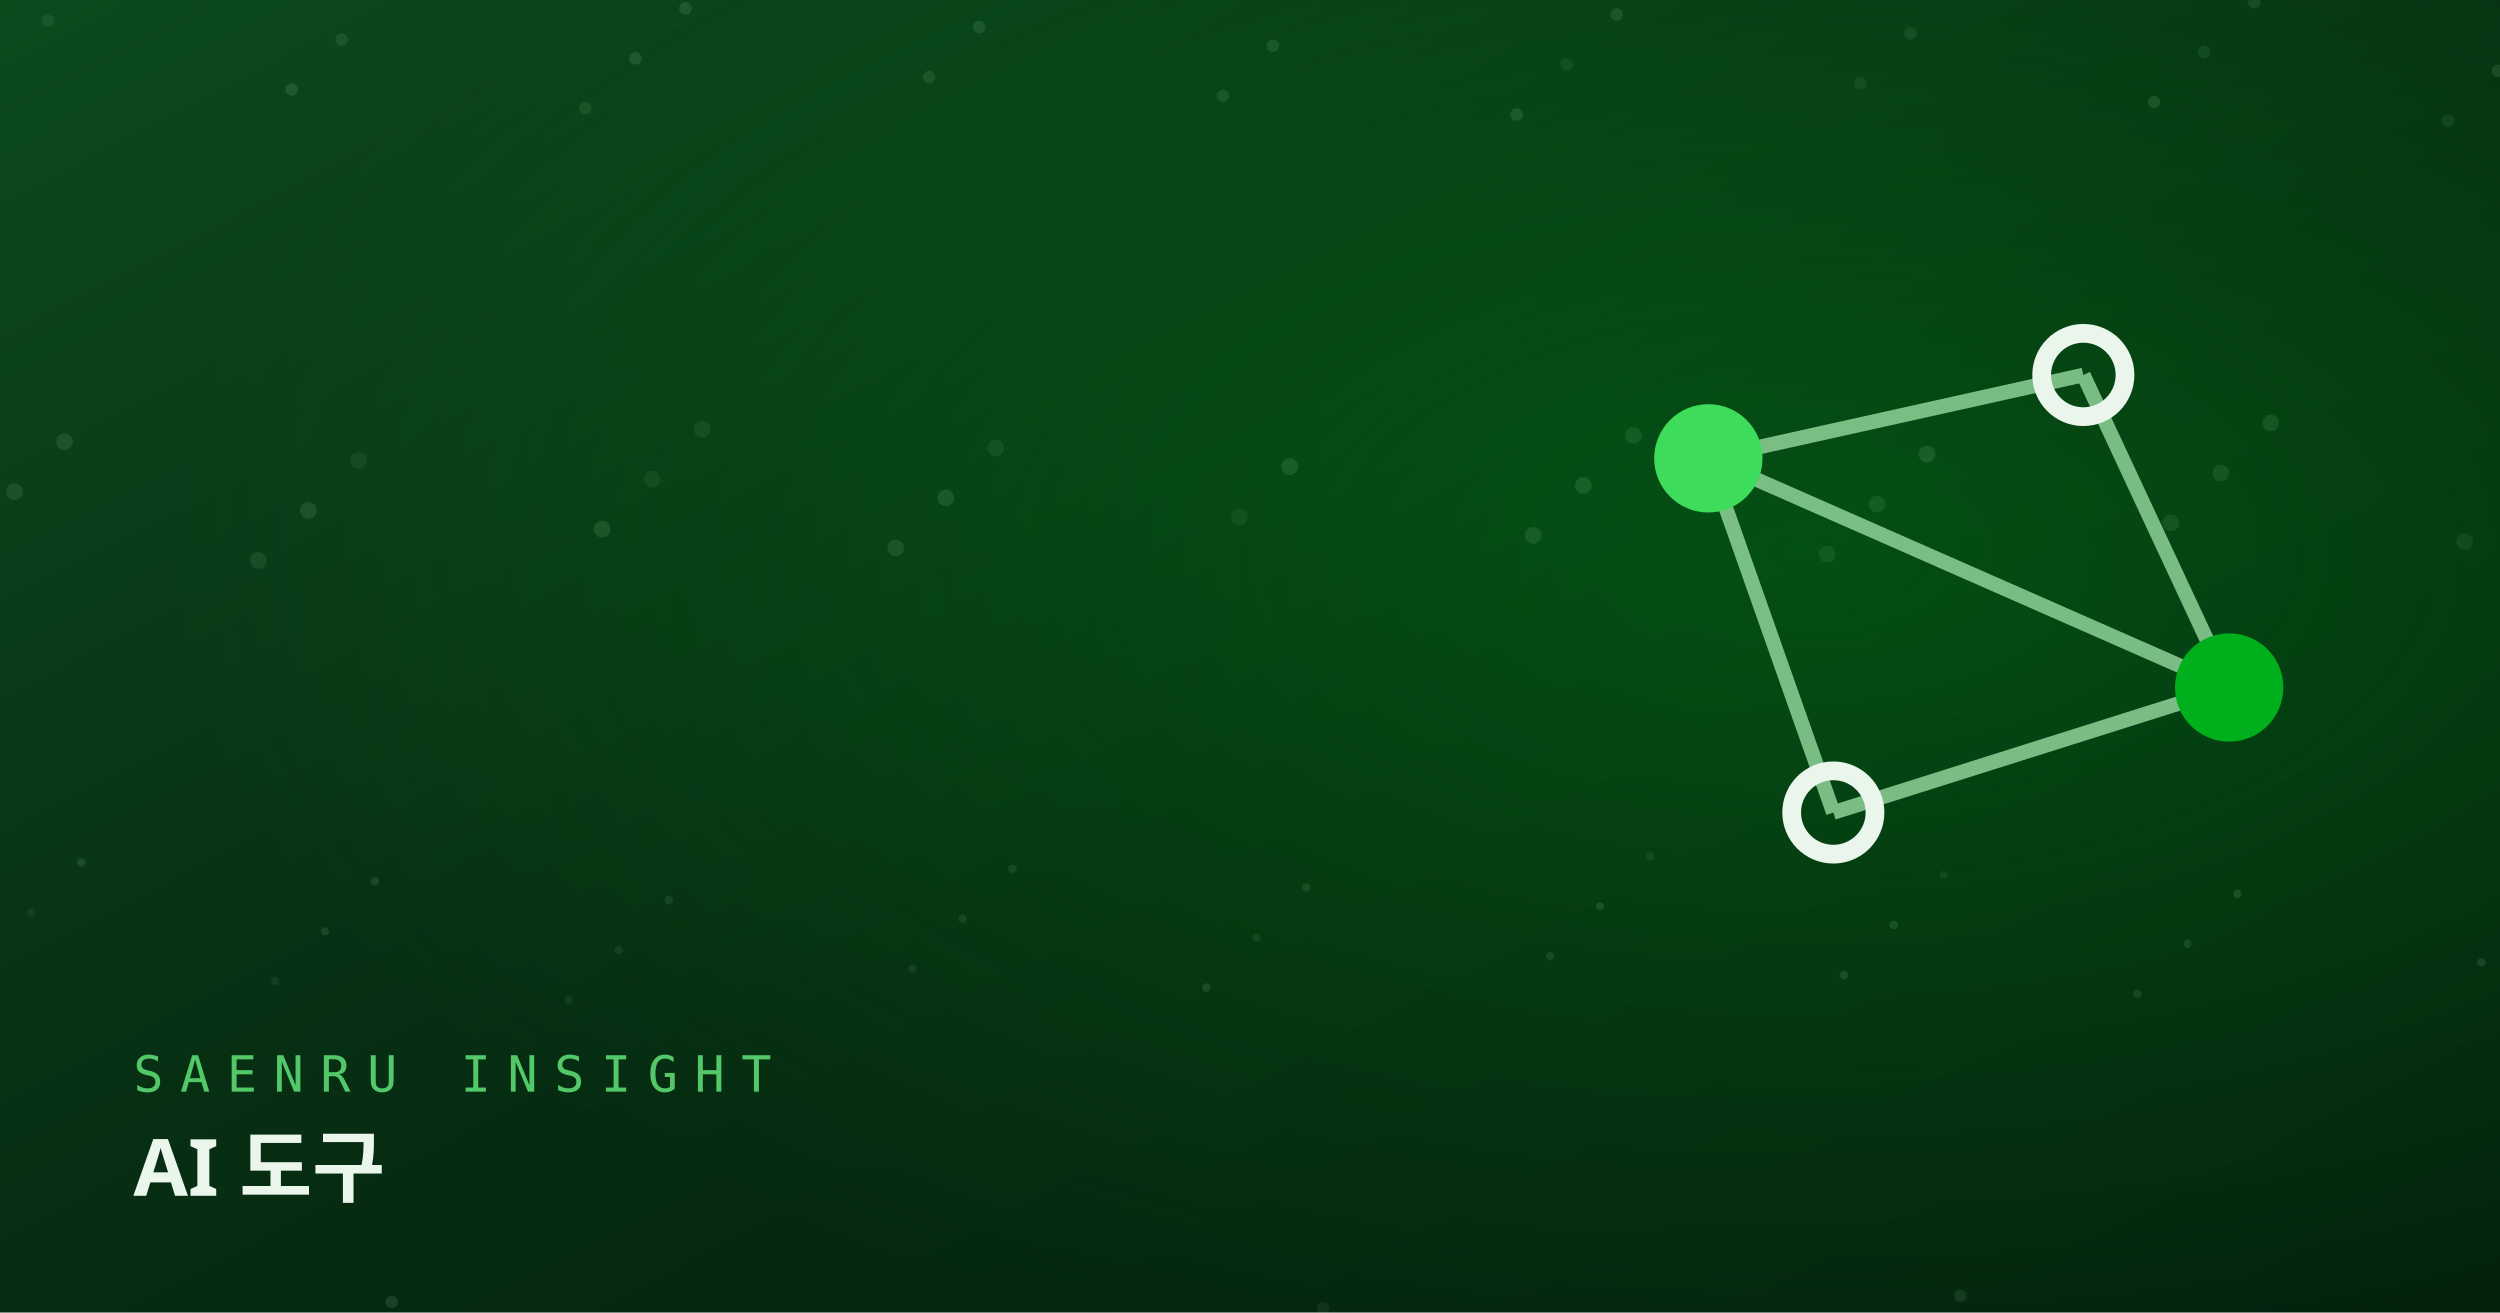
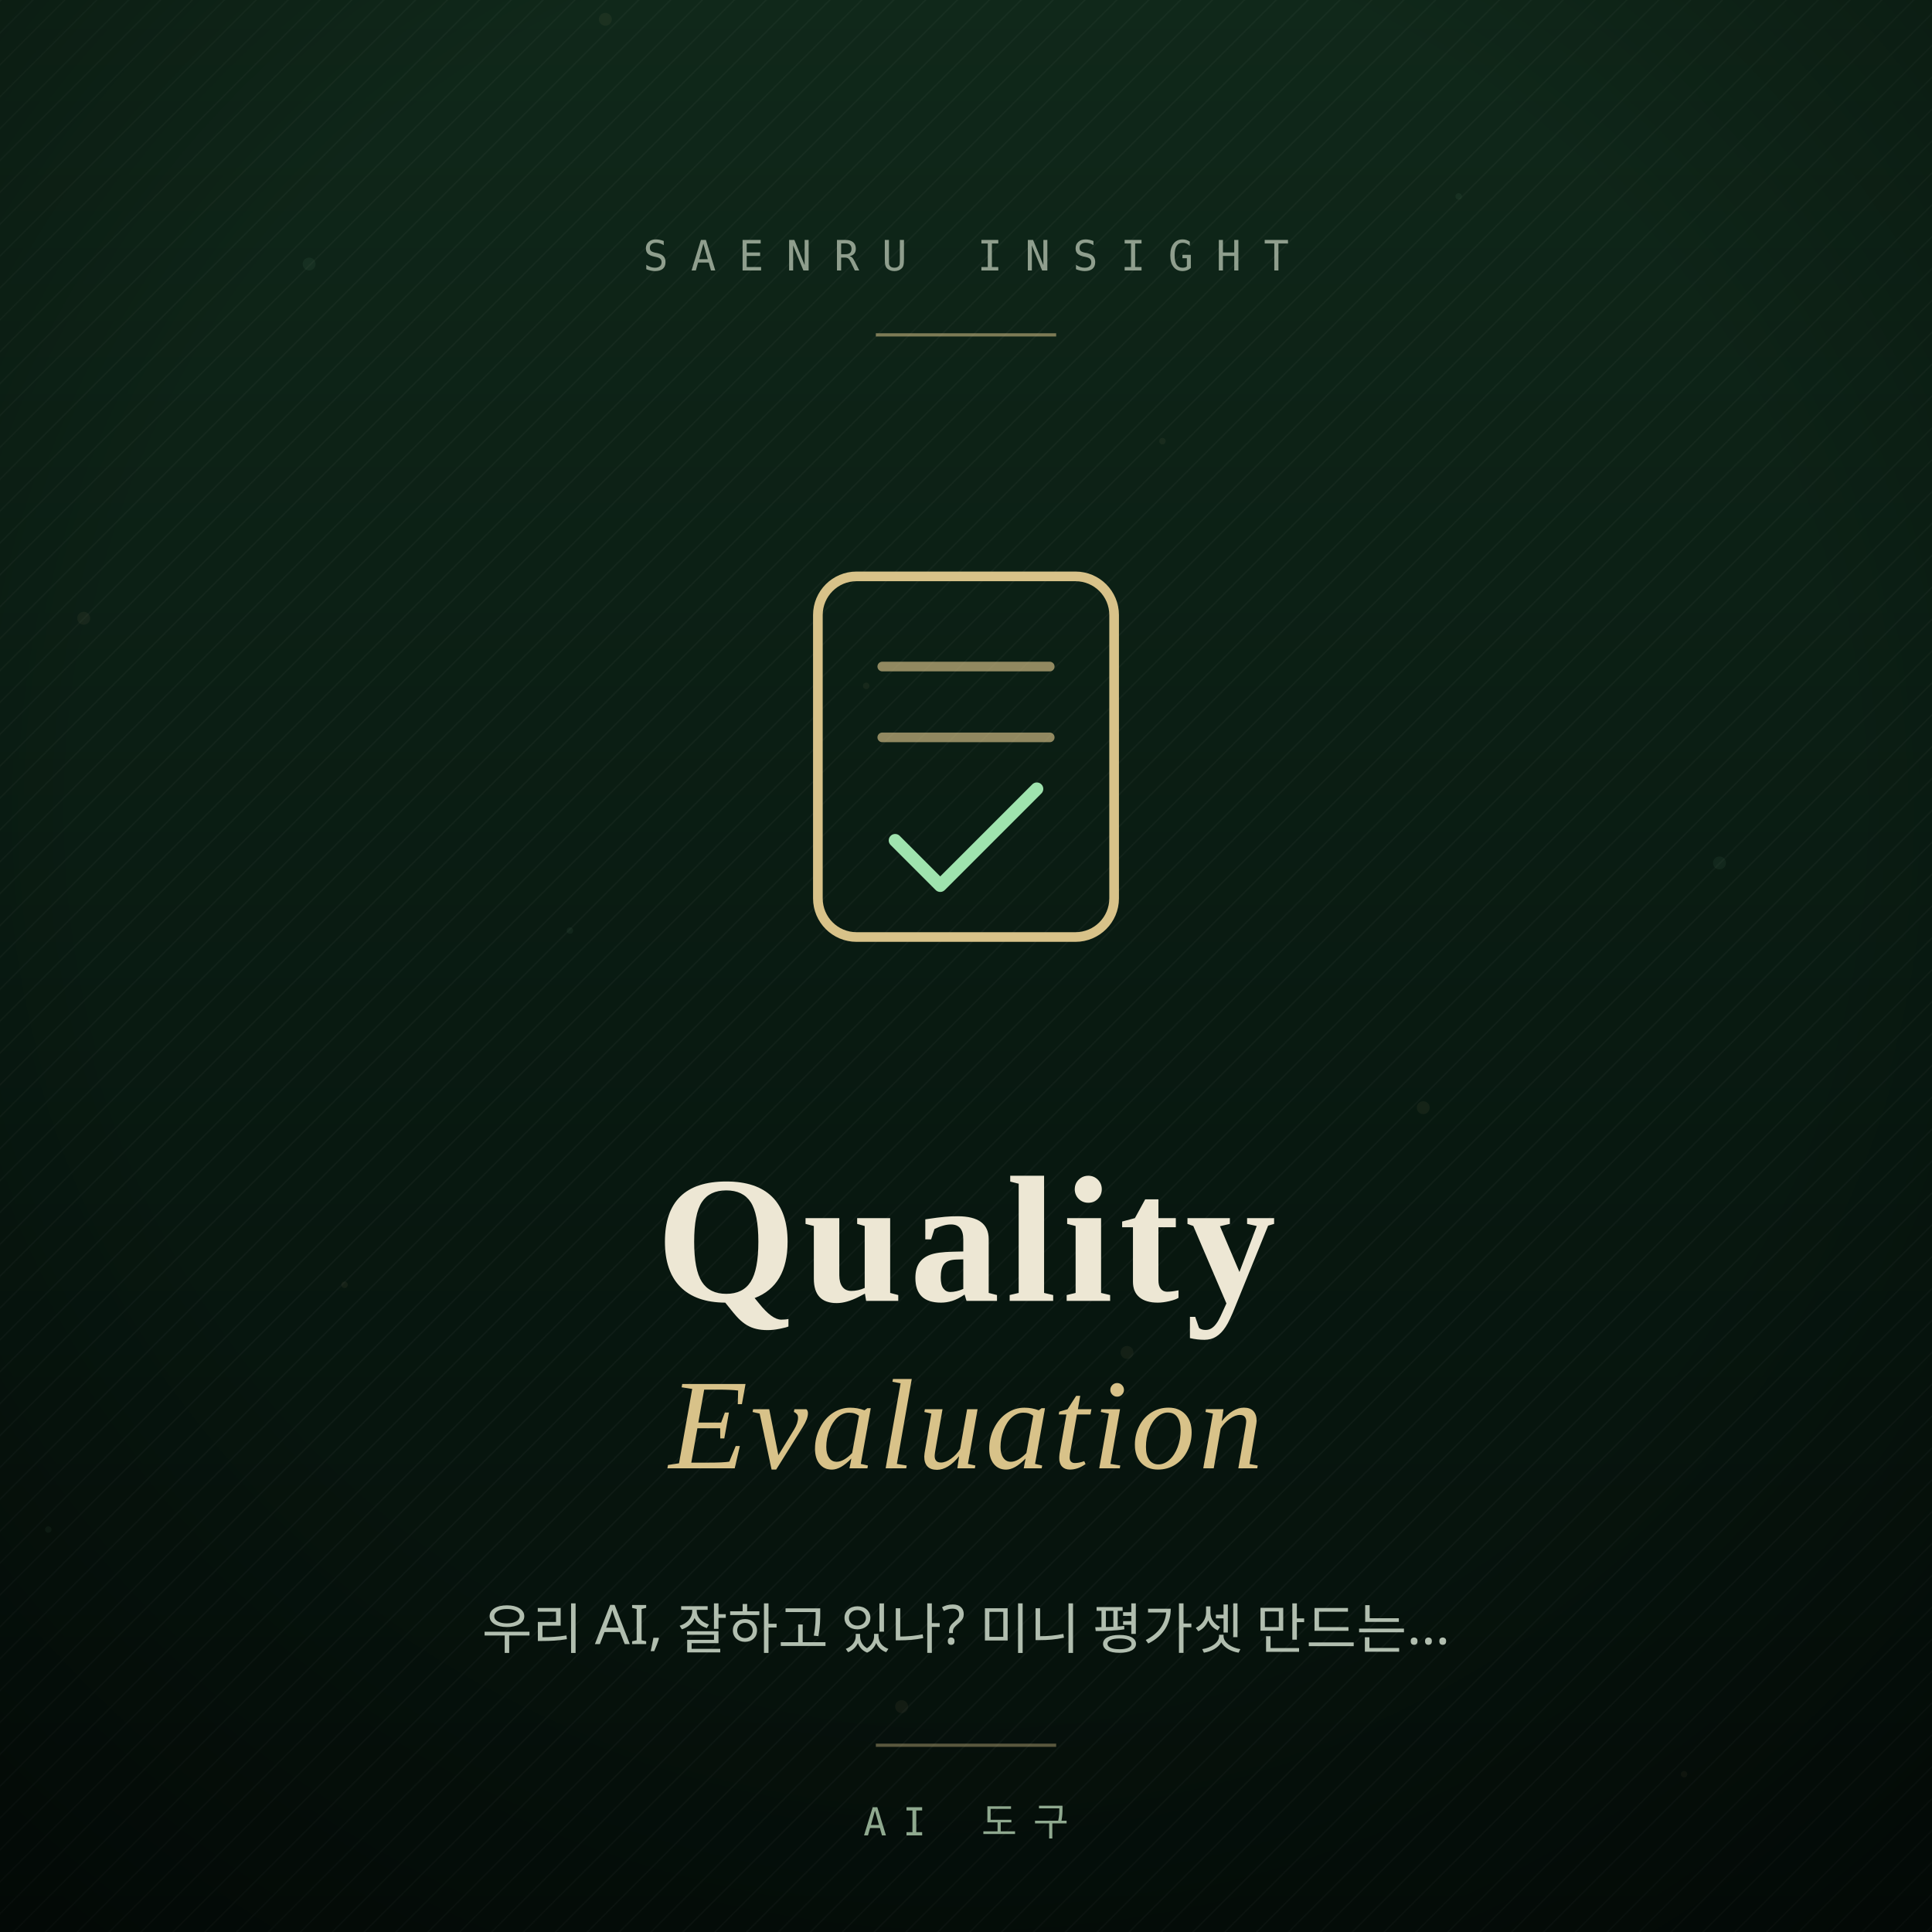
- <svg xmlns="http://www.w3.org/2000/svg" viewBox="0 0 1200 630" role="img" aria-label="AI 도구 썸네일">
+ <svg xmlns="http://www.w3.org/2000/svg" viewBox="0 0 600 600" role="img" aria-label="AI 도구 썸네일">
  <defs>
-     <linearGradient id="g" x1="0" y1="0" x2="1" y2="1">
-       <stop offset="0" stop-color="#0C4A1E" />
-       <stop offset="0.55" stop-color="#062A11" />
-       <stop offset="1" stop-color="#04200C" />
+     <linearGradient id="g" x1="0" y1="0" x2="0" y2="1">
+       <stop offset="0" stop-color="#10281A" />
+       <stop offset="0.6" stop-color="#081810" />
+       <stop offset="1" stop-color="#050F0A" />
    </linearGradient>
-     <radialGradient id="glow" cx="0.72" cy="0.42" r="0.65">
-       <stop offset="0" stop-color="#00AF1C" stop-opacity="0.28" />
-       <stop offset="1" stop-color="#00AF1C" stop-opacity="0" />
+     <radialGradient id="vig" cx="0.5" cy="0.42" r="0.75">
+       <stop offset="0.6" stop-color="#000000" stop-opacity="0" />
+       <stop offset="1" stop-color="#000000" stop-opacity="0.4" />
    </radialGradient>
+     <pattern id="tex" width="7" height="7" patternUnits="userSpaceOnUse" patternTransform="rotate(45)">
+       <line x1="0" y1="0" x2="0" y2="7" stroke="#FFFFFF" stroke-opacity="0.028" stroke-width="1" />
+     </pattern>
  </defs>
-   <rect width="1200" height="630" fill="url(#g)" />
-   <rect width="1200" height="630" fill="url(#glow)" />
-   <circle cx="792" cy="411" r="2" fill="#97DBA0" opacity="0.08" />
-   <circle cx="941" cy="622" r="3" fill="#97DBA0" opacity="0.11" />
-   <circle cx="1090" cy="203" r="4" fill="#97DBA0" opacity="0.13" />
-   <circle cx="39" cy="414" r="2" fill="#97DBA0" opacity="0.14" />
-   <circle cx="188" cy="625" r="3" fill="#97DBA0" opacity="0.14" />
-   <circle cx="337" cy="206" r="4" fill="#97DBA0" opacity="0.09" />
-   <circle cx="486" cy="417" r="2" fill="#97DBA0" opacity="0.12" />
-   <circle cx="635" cy="628" r="3" fill="#97DBA0" opacity="0.08" />
-   <circle cx="784" cy="209" r="4" fill="#97DBA0" opacity="0.11" />
-   <circle cx="933" cy="420" r="2" fill="#97DBA0" opacity="0.08" />
-   <circle cx="1082" cy="1" r="3" fill="#97DBA0" opacity="0.11" />
-   <circle cx="31" cy="212" r="4" fill="#97DBA0" opacity="0.13" />
-   <circle cx="180" cy="423" r="2" fill="#97DBA0" opacity="0.14" />
-   <circle cx="329" cy="4" r="3" fill="#97DBA0" opacity="0.14" />
-   <circle cx="478" cy="215" r="4" fill="#97DBA0" opacity="0.09" />
-   <circle cx="627" cy="426" r="2" fill="#97DBA0" opacity="0.12" />
-   <circle cx="776" cy="7" r="3" fill="#97DBA0" opacity="0.13" />
-   <circle cx="925" cy="218" r="4" fill="#97DBA0" opacity="0.14" />
-   <circle cx="1074" cy="429" r="2" fill="#97DBA0" opacity="0.14" />
-   <circle cx="23" cy="10" r="3" fill="#97DBA0" opacity="0.09" />
-   <circle cx="172" cy="221" r="4" fill="#97DBA0" opacity="0.08" />
-   <circle cx="321" cy="432" r="2" fill="#97DBA0" opacity="0.11" />
-   <circle cx="470" cy="13" r="3" fill="#97DBA0" opacity="0.13" />
-   <circle cx="619" cy="224" r="4" fill="#97DBA0" opacity="0.14" />
-   <circle cx="768" cy="435" r="2" fill="#97DBA0" opacity="0.14" />
-   <circle cx="917" cy="16" r="3" fill="#97DBA0" opacity="0.09" />
-   <circle cx="1066" cy="227" r="4" fill="#97DBA0" opacity="0.12" />
-   <circle cx="15" cy="438" r="2" fill="#97DBA0" opacity="0.08" />
-   <circle cx="164" cy="19" r="3" fill="#97DBA0" opacity="0.11" />
-   <circle cx="313" cy="230" r="4" fill="#97DBA0" opacity="0.08" />
-   <circle cx="462" cy="441" r="2" fill="#97DBA0" opacity="0.11" />
-   <circle cx="611" cy="22" r="3" fill="#97DBA0" opacity="0.13" />
-   <circle cx="760" cy="233" r="4" fill="#97DBA0" opacity="0.14" />
-   <circle cx="909" cy="444" r="2" fill="#97DBA0" opacity="0.14" />
-   <circle cx="1058" cy="25" r="3" fill="#97DBA0" opacity="0.09" />
-   <circle cx="7" cy="236" r="4" fill="#97DBA0" opacity="0.12" />
-   <circle cx="156" cy="447" r="2" fill="#97DBA0" opacity="0.13" />
-   <circle cx="305" cy="28" r="3" fill="#97DBA0" opacity="0.14" />
-   <circle cx="454" cy="239" r="4" fill="#97DBA0" opacity="0.14" />
-   <circle cx="603" cy="450" r="2" fill="#97DBA0" opacity="0.09" />
-   <circle cx="752" cy="31" r="3" fill="#97DBA0" opacity="0.08" />
-   <circle cx="901" cy="242" r="4" fill="#97DBA0" opacity="0.11" />
-   <circle cx="1050" cy="453" r="2" fill="#97DBA0" opacity="0.13" />
-   <circle cx="1199" cy="34" r="3" fill="#97DBA0" opacity="0.14" />
-   <circle cx="148" cy="245" r="4" fill="#97DBA0" opacity="0.14" />
-   <circle cx="297" cy="456" r="2" fill="#97DBA0" opacity="0.09" />
-   <circle cx="446" cy="37" r="3" fill="#97DBA0" opacity="0.12" />
-   <circle cx="595" cy="248" r="4" fill="#97DBA0" opacity="0.08" />
-   <circle cx="744" cy="459" r="2" fill="#97DBA0" opacity="0.11" />
-   <circle cx="893" cy="40" r="3" fill="#97DBA0" opacity="0.08" />
-   <circle cx="1042" cy="251" r="4" fill="#97DBA0" opacity="0.11" />
-   <circle cx="1191" cy="462" r="2" fill="#97DBA0" opacity="0.13" />
-   <circle cx="140" cy="43" r="3" fill="#97DBA0" opacity="0.14" />
-   <circle cx="289" cy="254" r="4" fill="#97DBA0" opacity="0.14" />
-   <circle cx="438" cy="465" r="2" fill="#97DBA0" opacity="0.09" />
-   <circle cx="587" cy="46" r="3" fill="#97DBA0" opacity="0.12" />
-   <circle cx="736" cy="257" r="4" fill="#97DBA0" opacity="0.13" />
-   <circle cx="885" cy="468" r="2" fill="#97DBA0" opacity="0.14" />
-   <circle cx="1034" cy="49" r="3" fill="#97DBA0" opacity="0.14" />
-   <circle cx="1183" cy="260" r="4" fill="#97DBA0" opacity="0.09" />
-   <circle cx="132" cy="471" r="2" fill="#97DBA0" opacity="0.08" />
-   <circle cx="281" cy="52" r="3" fill="#97DBA0" opacity="0.11" />
-   <circle cx="430" cy="263" r="4" fill="#97DBA0" opacity="0.13" />
-   <circle cx="579" cy="474" r="2" fill="#97DBA0" opacity="0.14" />
-   <circle cx="728" cy="55" r="3" fill="#97DBA0" opacity="0.14" />
-   <circle cx="877" cy="266" r="4" fill="#97DBA0" opacity="0.09" />
-   <circle cx="1026" cy="477" r="2" fill="#97DBA0" opacity="0.12" />
-   <circle cx="1175" cy="58" r="3" fill="#97DBA0" opacity="0.08" />
-   <circle cx="124" cy="269" r="4" fill="#97DBA0" opacity="0.11" />
-   <circle cx="273" cy="480" r="2" fill="#97DBA0" opacity="0.08" />
-   <g stroke="#97DBA0" stroke-width="7" opacity="0.8">
-     <line x1="820" y1="220" x2="1000" y2="180" />
-     <line x1="820" y1="220" x2="880" y2="390" />
-     <line x1="1000" y1="180" x2="1070" y2="330" />
-     <line x1="880" y1="390" x2="1070" y2="330" />
-     <line x1="820" y1="220" x2="1070" y2="330" />
+   <rect width="600" height="600" fill="url(#g)" />
+   <rect width="600" height="600" fill="url(#tex)" />
+   <circle cx="177" cy="289" r="1" fill="#9FE3AE" opacity="0.06" />
+   <circle cx="350" cy="420" r="2" fill="#D8C289" opacity="0.06" />
+   <circle cx="523" cy="551" r="1" fill="#D8C289" opacity="0.06" />
+   <circle cx="96" cy="82" r="2" fill="#9FE3AE" opacity="0.06" />
+   <circle cx="269" cy="213" r="1" fill="#D8C289" opacity="0.06" />
+   <circle cx="442" cy="344" r="2" fill="#D8C289" opacity="0.06" />
+   <circle cx="15" cy="475" r="1" fill="#9FE3AE" opacity="0.06" />
+   <circle cx="188" cy="6" r="2" fill="#D8C289" opacity="0.06" />
+   <circle cx="361" cy="137" r="1" fill="#D8C289" opacity="0.06" />
+   <circle cx="534" cy="268" r="2" fill="#9FE3AE" opacity="0.06" />
+   <circle cx="107" cy="399" r="1" fill="#D8C289" opacity="0.06" />
+   <circle cx="280" cy="530" r="2" fill="#D8C289" opacity="0.06" />
+   <circle cx="453" cy="61" r="1" fill="#9FE3AE" opacity="0.06" />
+   <circle cx="26" cy="192" r="2" fill="#D8C289" opacity="0.06" />
+   <rect width="600" height="600" fill="url(#vig)" />
+   <text x="300" y="84" text-anchor="middle" font-family="'IBM Plex Mono',Consolas,monospace" font-size="13" letter-spacing="7" fill="#B9C7B4" opacity="0.75">SAENRU INSIGHT</text>
+   <line x1="272" y1="104" x2="328" y2="104" stroke="#D8C289" stroke-width="1" opacity="0.55" />
+   <g transform="translate(300,235)">
+     <rect x="-46" y="-56" width="92" height="112" rx="12" fill="none" stroke="#D8C289" stroke-width="3" />
+     <line x1="-26" y1="-28" x2="26" y2="-28" stroke="#D8C289" stroke-width="3" stroke-linecap="round" opacity="0.65" />
+     <line x1="-26" y1="-6" x2="26" y2="-6" stroke="#D8C289" stroke-width="3" stroke-linecap="round" opacity="0.65" />
+     <path d="M -22 26 l 14 14 l 30 -30" fill="none" stroke="#9FE3AE" stroke-width="4" stroke-linecap="round" stroke-linejoin="round" />
  </g>
-   <circle cx="820" cy="220" r="26" fill="#3EDC5B" />
-   <circle cx="1000" cy="180" r="20" fill="none" stroke="#EAF6EC" stroke-width="9" />
-   <circle cx="880" cy="390" r="20" fill="none" stroke="#EAF6EC" stroke-width="9" />
-   <circle cx="1070" cy="330" r="26" fill="#00AF1C" />
-   <text x="64" y="524" font-family="'IBM Plex Mono',Consolas,monospace" font-size="24" letter-spacing="8" fill="#52C868">SAENRU INSIGHT</text>
-   <text x="64" y="574" font-family="'Noto Sans KR','Apple SD Gothic Neo','Malgun Gothic',sans-serif" font-size="38" font-weight="700" fill="#EAF6EC">AI 도구</text>
+   <text x="300" y="404" text-anchor="middle" font-family="Georgia,'Times New Roman',serif" font-weight="700" font-size="56" letter-spacing="2" fill="#EDE7D4">Quality</text>
+   <text x="300" y="456" text-anchor="middle" font-family="Georgia,'Times New Roman',serif" font-style="italic" font-size="40" letter-spacing="1" fill="#D8C289">Evaluation</text>
+   <text x="300" y="512" text-anchor="middle" font-family="'Noto Sans KR','Apple SD Gothic Neo','Malgun Gothic',sans-serif" font-size="17" fill="#CFDCCB" opacity="0.85">우리 AI, 잘하고 있나? 미니 평가셋 만드는…</text>
+   <line x1="272" y1="542" x2="328" y2="542" stroke="#D8C289" stroke-width="1" opacity="0.4" />
+   <text x="300" y="570" text-anchor="middle" font-family="'IBM Plex Mono',Consolas,monospace" font-size="12" letter-spacing="5" fill="#8FA98F">AI 도구</text>
</svg>
